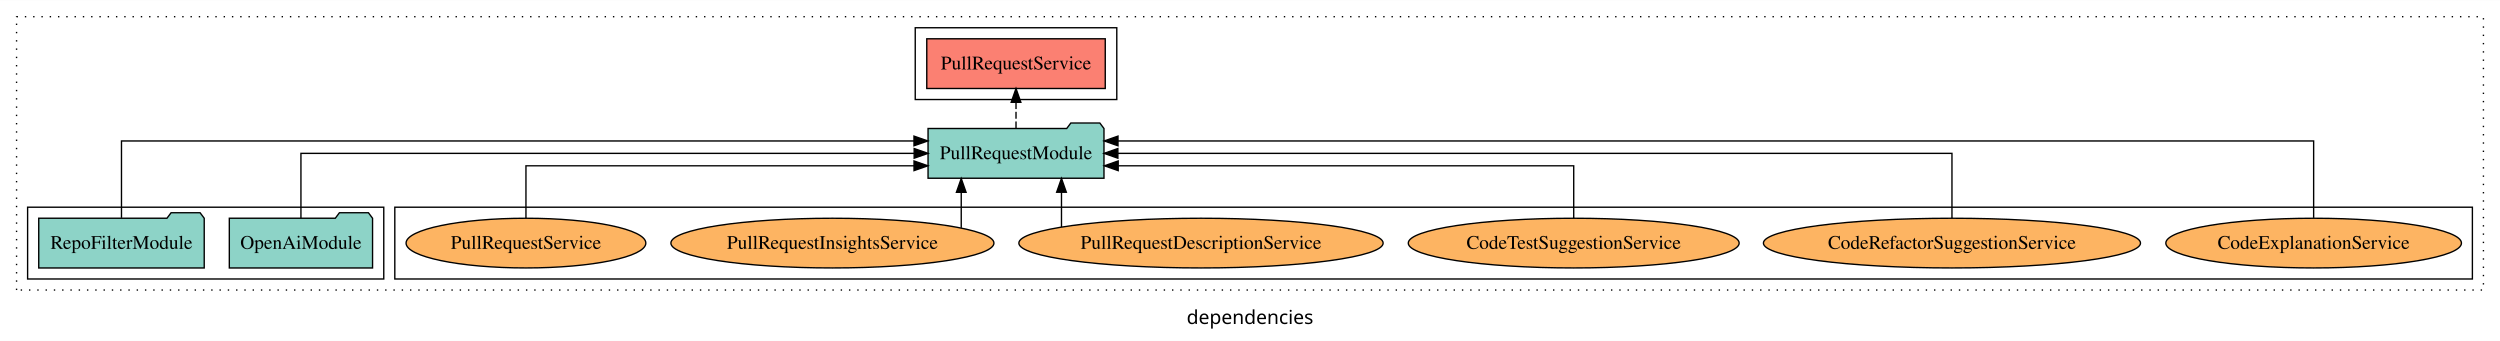
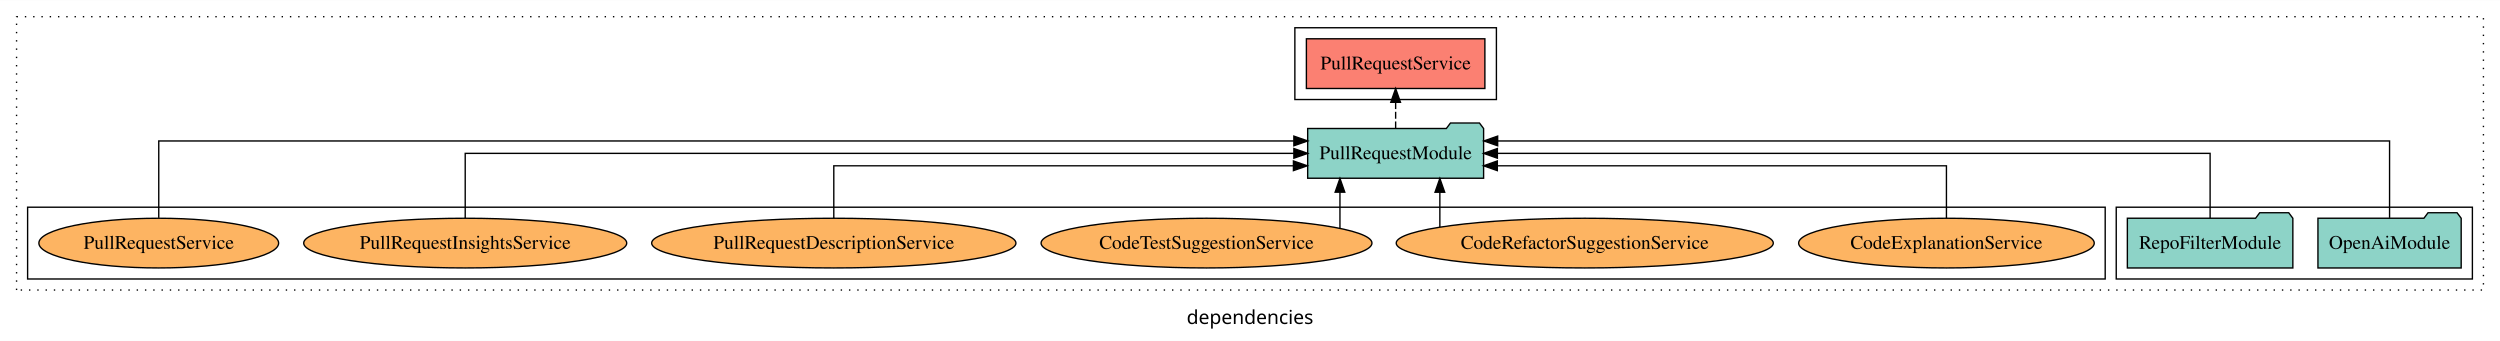
<svg xmlns="http://www.w3.org/2000/svg" width="1811pt" height="247pt" viewBox="0.00 0.00 1811.00 246.80">
  <g id="graph0" class="graph" transform="scale(1 1) rotate(0) translate(4 242.8)">
    <polygon fill="white" stroke="transparent" points="-4,4 -4,-242.8 1807,-242.8 1807,4 -4,4" />
    <text text-anchor="middle" x="901.5" y="-8.2" font-family="sans-serif" font-size="14.00">dependencies</text>
    <g id="clust1" class="cluster">
      <polygon fill="none" stroke="black" stroke-dasharray="1,5" points="8,-32.8 8,-230.8 1795,-230.8 1795,-32.8 8,-32.8" />
    </g>
+     <g id="clust3" class="cluster">
+       <polygon fill="none" stroke="black" points="1529,-40.8 1529,-92.8 1787,-92.8 1787,-40.8 1529,-40.8" />
+     </g>
    <g id="clust4" class="cluster">
-       <polygon fill="none" stroke="black" points="659,-170.8 659,-222.8 805,-222.8 805,-170.8 659,-170.8" />
+       <polygon fill="none" stroke="black" points="934,-170.8 934,-222.8 1080,-222.8 1080,-170.8 934,-170.8" />
    </g>
    <g id="clust6" class="cluster">
-       <polygon fill="none" stroke="black" points="282,-40.8 282,-92.8 1787,-92.8 1787,-40.8 282,-40.8" />
-     </g>
-     <g id="clust3" class="cluster">
-       <polygon fill="none" stroke="black" points="16,-40.8 16,-92.8 274,-92.8 274,-40.8 16,-40.8" />
+       <polygon fill="none" stroke="black" points="16,-40.8 16,-92.8 1521,-92.8 1521,-40.8 16,-40.8" />
    </g>
    <g id="node1" class="node">
-       <polygon fill="#8dd3c7" stroke="black" points="265.88,-84.8 262.88,-88.8 241.88,-88.8 238.88,-84.8 162.12,-84.8 162.12,-48.8 265.88,-48.8 265.88,-84.8" />
-       <text text-anchor="middle" x="214" y="-62.6" font-family="Times,serif" font-size="14.00">OpenAiModule</text>
+       <polygon fill="#8dd3c7" stroke="black" points="1778.88,-84.8 1775.88,-88.8 1754.88,-88.8 1751.88,-84.8 1675.12,-84.8 1675.12,-48.8 1778.88,-48.8 1778.88,-84.8" />
+       <text text-anchor="middle" x="1727" y="-62.6" font-family="Times,serif" font-size="14.00">OpenAiModule</text>
    </g>
    <g id="node3" class="node">
-       <polygon fill="#8dd3c7" stroke="black" points="795.72,-149.8 792.72,-153.8 771.72,-153.8 768.72,-149.8 668.28,-149.8 668.28,-113.8 795.72,-113.8 795.72,-149.8" />
-       <text text-anchor="middle" x="732" y="-127.6" font-family="Times,serif" font-size="14.00">PullRequestModule</text>
+       <polygon fill="#8dd3c7" stroke="black" points="1070.72,-149.8 1067.72,-153.8 1046.72,-153.8 1043.72,-149.8 943.28,-149.8 943.28,-113.8 1070.72,-113.8 1070.72,-149.8" />
+       <text text-anchor="middle" x="1007" y="-127.6" font-family="Times,serif" font-size="14.00">PullRequestModule</text>
    </g>
    <g id="edge1" class="edge">
-       <path fill="none" stroke="black" d="M214,-84.91C214,-104.14 214,-131.8 214,-131.8 214,-131.8 658.22,-131.8 658.22,-131.8" />
-       <polygon fill="black" stroke="black" points="658.22,-135.3 668.22,-131.8 658.22,-128.3 658.22,-135.3" />
+       <path fill="none" stroke="black" d="M1727,-85.09C1727,-107.01 1727,-140.8 1727,-140.8 1727,-140.8 1080.9,-140.8 1080.9,-140.8" />
+       <polygon fill="black" stroke="black" points="1080.9,-137.3 1070.9,-140.8 1080.9,-144.3 1080.9,-137.3" />
    </g>
    <g id="node2" class="node">
-       <polygon fill="#8dd3c7" stroke="black" points="143.94,-84.8 140.94,-88.8 119.94,-88.8 116.94,-84.8 24.06,-84.8 24.06,-48.8 143.94,-48.8 143.94,-84.8" />
-       <text text-anchor="middle" x="84" y="-62.6" font-family="Times,serif" font-size="14.00">RepoFilterModule</text>
+       <polygon fill="#8dd3c7" stroke="black" points="1656.94,-84.8 1653.94,-88.8 1632.94,-88.8 1629.94,-84.8 1537.06,-84.8 1537.06,-48.8 1656.94,-48.8 1656.94,-84.8" />
+       <text text-anchor="middle" x="1597" y="-62.6" font-family="Times,serif" font-size="14.00">RepoFilterModule</text>
    </g>
    <g id="edge2" class="edge">
-       <path fill="none" stroke="black" d="M84,-85.09C84,-107.01 84,-140.8 84,-140.8 84,-140.8 658.09,-140.8 658.09,-140.8" />
-       <polygon fill="black" stroke="black" points="658.09,-144.3 668.09,-140.8 658.09,-137.3 658.09,-144.3" />
+       <path fill="none" stroke="black" d="M1597,-84.91C1597,-104.14 1597,-131.8 1597,-131.8 1597,-131.8 1080.7,-131.8 1080.7,-131.8" />
+       <polygon fill="black" stroke="black" points="1080.7,-128.3 1070.7,-131.8 1080.7,-135.3 1080.7,-128.3" />
    </g>
    <g id="node4" class="node">
-       <polygon fill="#fb8072" stroke="black" points="796.65,-214.8 667.35,-214.8 667.35,-178.8 796.65,-178.8 796.65,-214.8" />
-       <text text-anchor="middle" x="732" y="-192.6" font-family="Times,serif" font-size="14.00">PullRequestService </text>
+       <polygon fill="#fb8072" stroke="black" points="1071.65,-214.8 942.35,-214.8 942.35,-178.8 1071.65,-178.8 1071.65,-214.8" />
+       <text text-anchor="middle" x="1007" y="-192.6" font-family="Times,serif" font-size="14.00">PullRequestService </text>
    </g>
    <g id="edge3" class="edge">
-       <path fill="none" stroke="black" stroke-dasharray="5,2" d="M732,-149.91C732,-149.91 732,-168.79 732,-168.79" />
-       <polygon fill="black" stroke="black" points="728.5,-168.79 732,-178.79 735.5,-168.79 728.5,-168.79" />
+       <path fill="none" stroke="black" stroke-dasharray="5,2" d="M1007,-149.91C1007,-149.91 1007,-168.79 1007,-168.79" />
+       <polygon fill="black" stroke="black" points="1003.5,-168.79 1007,-178.79 1010.5,-168.79 1003.5,-168.79" />
    </g>
    <g id="node5" class="node">
-       <ellipse fill="#fdb462" stroke="black" cx="1672" cy="-66.8" rx="107.08" ry="18" />
-       <text text-anchor="middle" x="1672" y="-62.6" font-family="Times,serif" font-size="14.00">CodeExplanationService</text>
+       <ellipse fill="#fdb462" stroke="black" cx="1406" cy="-66.8" rx="107.08" ry="18" />
+       <text text-anchor="middle" x="1406" y="-62.6" font-family="Times,serif" font-size="14.00">CodeExplanationService</text>
    </g>
    <g id="edge4" class="edge">
-       <path fill="none" stroke="black" d="M1672,-85.09C1672,-107.01 1672,-140.8 1672,-140.8 1672,-140.8 805.87,-140.8 805.87,-140.8" />
-       <polygon fill="black" stroke="black" points="805.87,-137.3 795.87,-140.8 805.87,-144.3 805.87,-137.3" />
+       <path fill="none" stroke="black" d="M1406,-84.83C1406,-101.2 1406,-122.8 1406,-122.8 1406,-122.8 1080.66,-122.8 1080.66,-122.8" />
+       <polygon fill="black" stroke="black" points="1080.66,-119.3 1070.66,-122.8 1080.66,-126.3 1080.66,-119.3" />
    </g>
    <g id="node6" class="node">
-       <ellipse fill="#fdb462" stroke="black" cx="1410" cy="-66.8" rx="136.59" ry="18" />
-       <text text-anchor="middle" x="1410" y="-62.6" font-family="Times,serif" font-size="14.00">CodeRefactorSuggestionService</text>
+       <ellipse fill="#fdb462" stroke="black" cx="1144" cy="-66.8" rx="136.59" ry="18" />
+       <text text-anchor="middle" x="1144" y="-62.6" font-family="Times,serif" font-size="14.00">CodeRefactorSuggestionService</text>
    </g>
    <g id="edge5" class="edge">
-       <path fill="none" stroke="black" d="M1410,-84.91C1410,-104.14 1410,-131.8 1410,-131.8 1410,-131.8 805.78,-131.8 805.78,-131.8" />
-       <polygon fill="black" stroke="black" points="805.78,-128.3 795.78,-131.8 805.78,-135.3 805.78,-128.3" />
+       <path fill="none" stroke="black" d="M1039.03,-78.42C1039.03,-78.42 1039.03,-103.65 1039.03,-103.65" />
+       <polygon fill="black" stroke="black" points="1035.53,-103.65 1039.03,-113.65 1042.53,-103.65 1035.53,-103.65" />
    </g>
    <g id="node7" class="node">
-       <ellipse fill="#fdb462" stroke="black" cx="1136" cy="-66.8" rx="119.85" ry="18" />
-       <text text-anchor="middle" x="1136" y="-62.6" font-family="Times,serif" font-size="14.00">CodeTestSuggestionService</text>
+       <ellipse fill="#fdb462" stroke="black" cx="870" cy="-66.8" rx="119.85" ry="18" />
+       <text text-anchor="middle" x="870" y="-62.6" font-family="Times,serif" font-size="14.00">CodeTestSuggestionService</text>
    </g>
    <g id="edge6" class="edge">
-       <path fill="none" stroke="black" d="M1136,-84.83C1136,-101.2 1136,-122.8 1136,-122.8 1136,-122.8 806.02,-122.8 806.02,-122.8" />
-       <polygon fill="black" stroke="black" points="806.02,-119.3 796.02,-122.8 806.01,-126.3 806.02,-119.3" />
+       <path fill="none" stroke="black" d="M966.66,-77.53C966.66,-77.53 966.66,-103.67 966.66,-103.67" />
+       <polygon fill="black" stroke="black" points="963.16,-103.67 966.66,-113.67 970.16,-103.67 963.16,-103.67" />
    </g>
    <g id="node8" class="node">
-       <ellipse fill="#fdb462" stroke="black" cx="866" cy="-66.8" rx="131.95" ry="18" />
-       <text text-anchor="middle" x="866" y="-62.6" font-family="Times,serif" font-size="14.00">PullRequestDescriptionService</text>
+       <ellipse fill="#fdb462" stroke="black" cx="600" cy="-66.8" rx="131.95" ry="18" />
+       <text text-anchor="middle" x="600" y="-62.6" font-family="Times,serif" font-size="14.00">PullRequestDescriptionService</text>
    </g>
    <g id="edge7" class="edge">
-       <path fill="none" stroke="black" d="M764.94,-78.42C764.94,-78.42 764.94,-103.65 764.94,-103.65" />
-       <polygon fill="black" stroke="black" points="761.44,-103.65 764.94,-113.65 768.44,-103.65 761.44,-103.65" />
+       <path fill="none" stroke="black" d="M600,-84.83C600,-101.2 600,-122.8 600,-122.8 600,-122.8 932.96,-122.8 932.96,-122.8" />
+       <polygon fill="black" stroke="black" points="932.96,-126.3 942.96,-122.8 932.96,-119.3 932.96,-126.3" />
    </g>
    <g id="node9" class="node">
-       <ellipse fill="#fdb462" stroke="black" cx="599" cy="-66.8" rx="117.01" ry="18" />
-       <text text-anchor="middle" x="599" y="-62.6" font-family="Times,serif" font-size="14.00">PullRequestInsightsService</text>
+       <ellipse fill="#fdb462" stroke="black" cx="333" cy="-66.8" rx="117.01" ry="18" />
+       <text text-anchor="middle" x="333" y="-62.6" font-family="Times,serif" font-size="14.00">PullRequestInsightsService</text>
    </g>
    <g id="edge8" class="edge">
-       <path fill="none" stroke="black" d="M692.32,-77.83C692.32,-77.83 692.32,-103.58 692.32,-103.58" />
-       <polygon fill="black" stroke="black" points="688.82,-103.58 692.32,-113.58 695.82,-103.58 688.82,-103.58" />
+       <path fill="none" stroke="black" d="M333,-84.91C333,-104.14 333,-131.8 333,-131.8 333,-131.8 933.29,-131.8 933.29,-131.8" />
+       <polygon fill="black" stroke="black" points="933.29,-135.3 943.29,-131.8 933.29,-128.3 933.29,-135.3" />
    </g>
    <g id="node10" class="node">
-       <ellipse fill="#fdb462" stroke="black" cx="377" cy="-66.8" rx="86.84" ry="18" />
-       <text text-anchor="middle" x="377" y="-62.6" font-family="Times,serif" font-size="14.00">PullRequestService</text>
+       <ellipse fill="#fdb462" stroke="black" cx="111" cy="-66.8" rx="86.84" ry="18" />
+       <text text-anchor="middle" x="111" y="-62.6" font-family="Times,serif" font-size="14.00">PullRequestService</text>
    </g>
    <g id="edge9" class="edge">
-       <path fill="none" stroke="black" d="M377,-84.83C377,-101.2 377,-122.8 377,-122.8 377,-122.8 658.12,-122.8 658.12,-122.8" />
-       <polygon fill="black" stroke="black" points="658.12,-126.3 668.12,-122.8 658.12,-119.3 658.12,-126.3" />
+       <path fill="none" stroke="black" d="M111,-85.09C111,-107.01 111,-140.8 111,-140.8 111,-140.8 933.28,-140.8 933.28,-140.8" />
+       <polygon fill="black" stroke="black" points="933.28,-144.3 943.28,-140.8 933.28,-137.3 933.28,-144.3" />
    </g>
  </g>
</svg>
